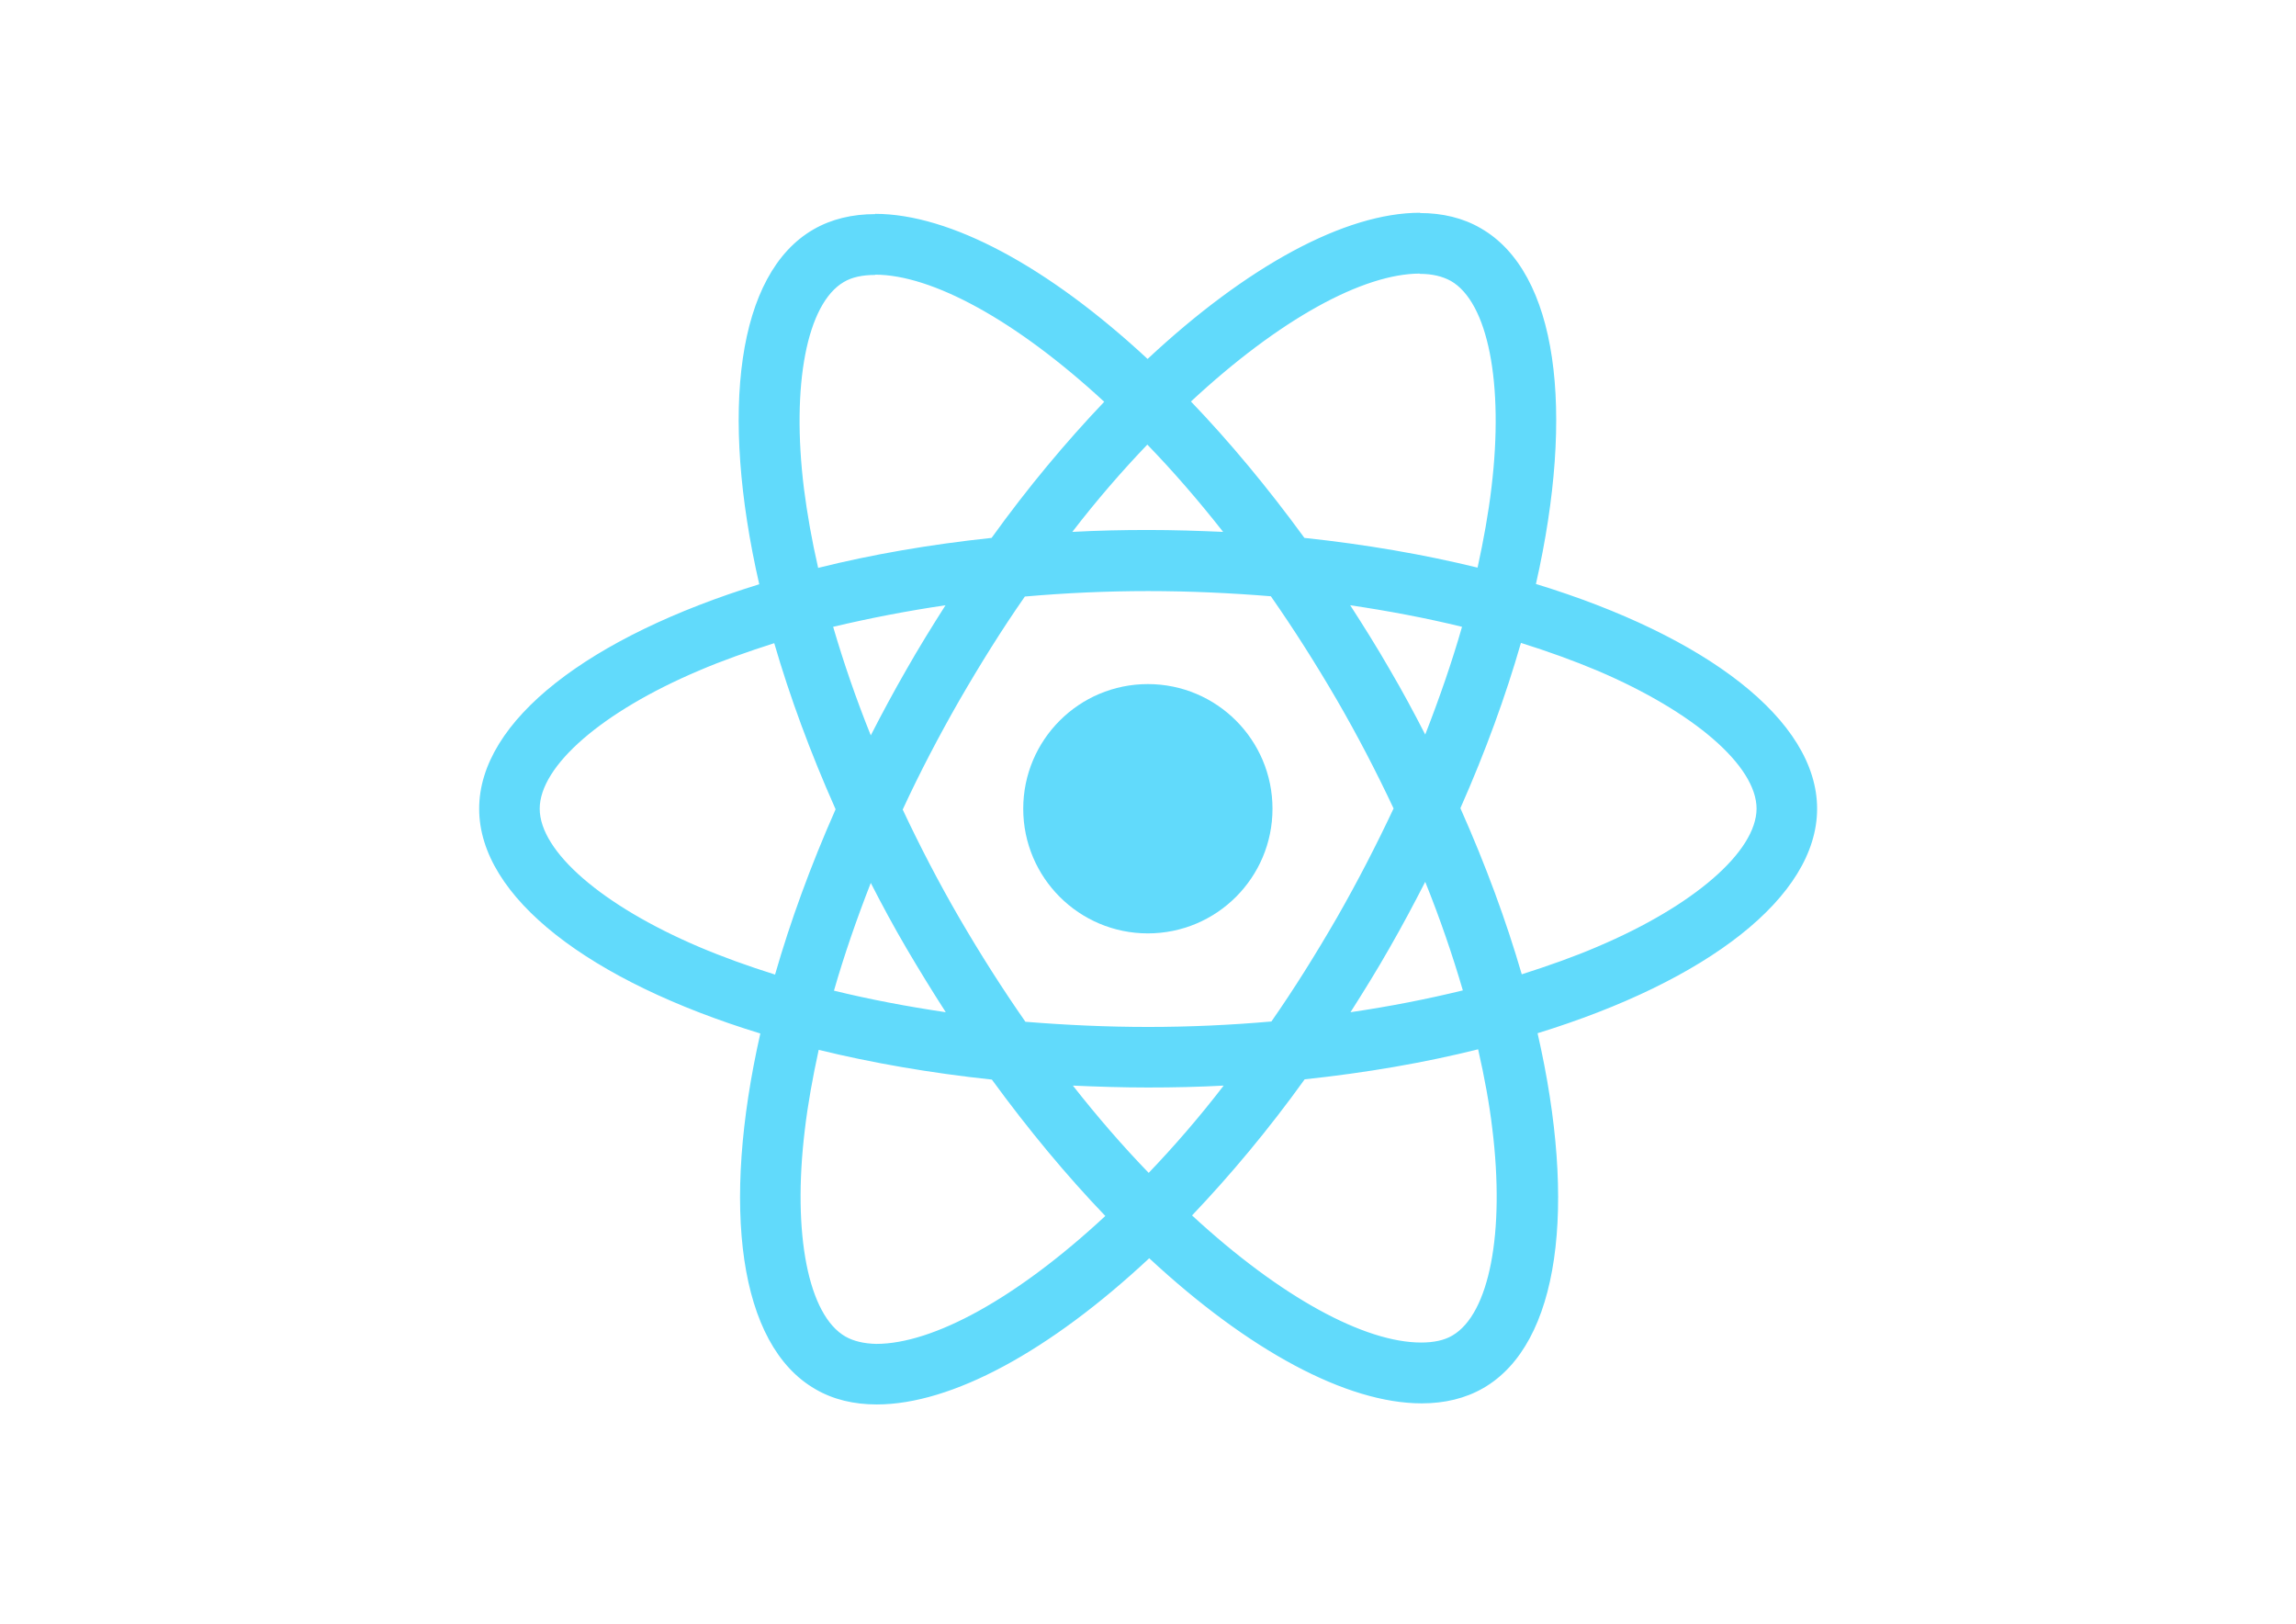
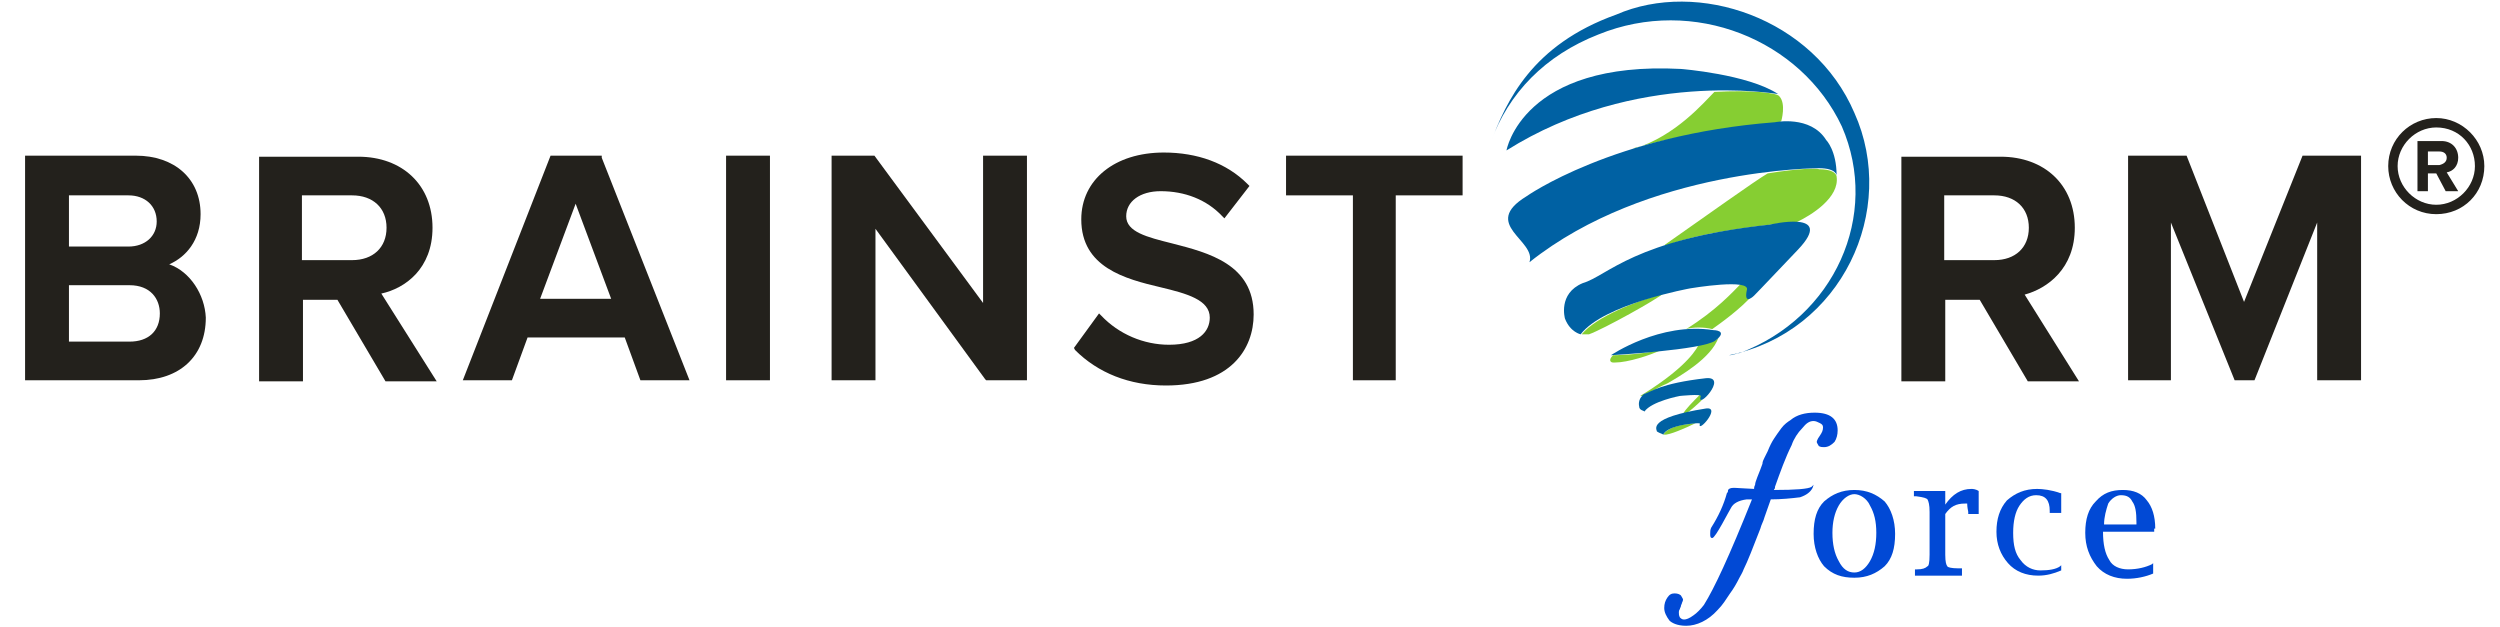
- <svg xmlns="http://www.w3.org/2000/svg" viewBox="0 0 841.9 595.3">
-   <g fill="#61DAFB">
-     <path d="M666.3 296.5c0-32.5-40.7-63.3-103.1-82.4 14.4-63.6 8-114.2-20.2-130.4-6.5-3.8-14.1-5.6-22.4-5.6v22.3c4.6 0 8.3.9 11.4 2.6 13.6 7.8 19.5 37.5 14.9 75.7-1.1 9.4-2.9 19.3-5.1 29.4-19.6-4.8-41-8.5-63.5-10.9-13.5-18.5-27.5-35.3-41.6-50 32.6-30.3 63.2-46.9 84-46.9V78c-27.5 0-63.5 19.6-99.9 53.6-36.4-33.8-72.4-53.2-99.9-53.2v22.3c20.7 0 51.4 16.5 84 46.6-14 14.7-28 31.4-41.3 49.9-22.6 2.4-44 6.1-63.6 11-2.3-10-4-19.7-5.2-29-4.7-38.2 1.1-67.9 14.6-75.8 3-1.8 6.9-2.6 11.5-2.6V78.5c-8.4 0-16 1.8-22.6 5.6-28.1 16.2-34.4 66.7-19.9 130.1-62.2 19.2-102.7 49.9-102.7 82.3 0 32.5 40.7 63.3 103.1 82.4-14.4 63.6-8 114.2 20.2 130.4 6.5 3.8 14.1 5.6 22.5 5.6 27.5 0 63.5-19.6 99.9-53.6 36.4 33.8 72.4 53.2 99.9 53.2 8.4 0 16-1.8 22.6-5.6 28.1-16.2 34.4-66.7 19.9-130.1 62-19.1 102.5-49.9 102.5-82.3zm-130.2-66.7c-3.7 12.9-8.3 26.2-13.5 39.5-4.1-8-8.4-16-13.1-24-4.6-8-9.5-15.8-14.4-23.4 14.2 2.1 27.9 4.7 41 7.9zm-45.8 106.5c-7.8 13.5-15.8 26.3-24.1 38.2-14.9 1.3-30 2-45.2 2-15.1 0-30.2-.7-45-1.9-8.3-11.9-16.4-24.6-24.2-38-7.6-13.1-14.5-26.4-20.8-39.8 6.2-13.4 13.2-26.8 20.7-39.9 7.8-13.5 15.8-26.3 24.1-38.2 14.9-1.3 30-2 45.2-2 15.1 0 30.2.7 45 1.9 8.3 11.9 16.4 24.6 24.2 38 7.6 13.1 14.5 26.4 20.8 39.8-6.3 13.4-13.2 26.8-20.7 39.9zm32.3-13c5.4 13.4 10 26.8 13.8 39.8-13.1 3.2-26.9 5.9-41.2 8 4.9-7.7 9.8-15.6 14.4-23.7 4.6-8 8.9-16.1 13-24.1zM421.2 430c-9.3-9.6-18.6-20.3-27.8-32 9 .4 18.2.7 27.5.7 9.4 0 18.7-.2 27.8-.7-9 11.7-18.3 22.4-27.5 32zm-74.4-58.9c-14.2-2.1-27.9-4.7-41-7.9 3.7-12.9 8.3-26.2 13.5-39.5 4.1 8 8.4 16 13.1 24 4.7 8 9.5 15.8 14.4 23.4zM420.7 163c9.3 9.6 18.6 20.3 27.8 32-9-.4-18.2-.7-27.5-.7-9.4 0-18.7.2-27.8.7 9-11.7 18.3-22.4 27.5-32zm-74 58.9c-4.9 7.7-9.8 15.6-14.4 23.7-4.6 8-8.9 16-13 24-5.4-13.4-10-26.8-13.8-39.8 13.1-3.1 26.9-5.8 41.2-7.9zm-90.5 125.2c-35.4-15.1-58.3-34.9-58.3-50.6 0-15.7 22.9-35.6 58.3-50.6 8.6-3.7 18-7 27.7-10.1 5.7 19.6 13.2 40 22.5 60.9-9.2 20.8-16.6 41.1-22.2 60.6-9.9-3.1-19.3-6.5-28-10.2zM310 490c-13.6-7.8-19.5-37.5-14.9-75.7 1.1-9.4 2.9-19.3 5.1-29.4 19.6 4.8 41 8.5 63.5 10.9 13.5 18.5 27.5 35.3 41.6 50-32.6 30.3-63.2 46.9-84 46.9-4.5-.1-8.3-1-11.3-2.7zm237.2-76.2c4.7 38.2-1.1 67.9-14.6 75.8-3 1.8-6.9 2.6-11.5 2.6-20.7 0-51.4-16.5-84-46.6 14-14.7 28-31.4 41.3-49.9 22.6-2.4 44-6.1 63.6-11 2.3 10.1 4.1 19.8 5.2 29.1zm38.5-66.7c-8.6 3.7-18 7-27.7 10.1-5.7-19.6-13.2-40-22.5-60.9 9.2-20.8 16.6-41.1 22.2-60.6 9.9 3.1 19.3 6.5 28.1 10.2 35.4 15.1 58.3 34.9 58.3 50.6-.1 15.7-23 35.6-58.4 50.6zM320.8 78.4z" />
-     <circle cx="420.9" cy="296.5" r="45.7" />
-     <path d="M520.5 78.1z" />
+ <svg xmlns="http://www.w3.org/2000/svg" version="1.1" id="Layer_1" x="0px" y="0px" viewBox="0 0 239.3 60" style="enable-background:new 0 0 239.3 60;" xml:space="preserve">
+   <style type="text/css">
+ 	.st0{fill:#0149D5;}
+ 	.st1{fill-rule:evenodd;clip-rule:evenodd;fill:#86CE32;}
+ 	.st2{fill-rule:evenodd;clip-rule:evenodd;fill:#0061A3;}
+ 	.st3{fill:#23211C;}
+ </style>
+   <g>
+     <path class="st0" d="M172.5,41c0.4-0.5,0.7-0.7,1.1-0.7c0.2,0,0.4,0.1,0.6,0.2c0.2,0.1,0.3,0.2,0.3,0.4c0,0.3-0.1,0.5-0.3,0.8   c-0.3,0.4-0.3,0.6-0.3,0.6c0,0.1,0.1,0.2,0.2,0.4l0,0c0.2,0.1,0.3,0.1,0.5,0.1c0.4,0,0.7-0.2,1-0.5c0.2-0.3,0.3-0.7,0.3-1.1   c0-1.1-0.7-1.7-2.2-1.7c-0.9,0-1.7,0.2-2.3,0.7c-0.3,0.2-0.6,0.4-0.9,0.8c-0.3,0.4-0.5,0.7-0.7,1s-0.4,0.7-0.6,1.2   c-0.1,0.2-0.2,0.4-0.3,0.6s-0.2,0.4-0.2,0.6c-0.1,0.3-0.3,0.8-0.5,1.3c-0.1,0.3-0.2,0.5-0.2,0.7c-0.1,0.2-0.1,0.3-0.1,0.4l-1.8-0.1   h-0.2c-0.1,0-0.2,0-0.4,0.1c-0.1,0.1-0.1,0.1-0.1,0.2s0,0.1-0.1,0.2c-0.3,1.1-0.8,2.2-1.5,3.3c-0.1,0.2-0.1,0.4-0.1,0.6   s0,0.4,0.2,0.4c0.3,0,1.6-2.6,1.8-2.9c0.2-0.4,0.7-0.7,1.5-0.8h0.5c-2.2,5.5-3.6,8.5-4.6,10.1c-0.3,0.4-0.7,0.8-1,1   c-0.4,0.3-0.7,0.4-0.9,0.4s-0.3-0.1-0.4-0.2c-0.1-0.2-0.1-0.3-0.1-0.5c0,0,0-0.2,0.1-0.3c0-0.1,0.1-0.2,0.1-0.3s0.1-0.2,0.1-0.3   c0.1-0.2,0.1-0.3,0.1-0.3c0-0.1-0.1-0.2-0.2-0.4c-0.1-0.1-0.3-0.2-0.6-0.2s-0.5,0.1-0.7,0.4c-0.2,0.3-0.3,0.6-0.3,1   s0.2,0.8,0.5,1.2c0.2,0.2,0.7,0.5,1.6,0.5c1,0,2.1-0.5,3-1.5c0.5-0.5,0.8-1,1.2-1.6c0.3-0.4,0.6-0.9,0.9-1.5   c0.1-0.2,0.3-0.5,0.4-0.8c0.4-0.8,0.9-2.1,1.6-3.9c0.1-0.4,0.3-0.7,0.4-1.1l0.6-1.7c1,0,2-0.1,2.8-0.2c0.6-0.2,1-0.5,1.2-0.9   l0.1-0.3l-0.2,0.2c-0.3,0.2-1.5,0.3-3.6,0.3l0,0c0-0.1,0.1-0.1,0.1-0.2v-0.1c0.5-1.4,1-2.8,1.6-4C171.7,42,172.1,41.4,172.5,41z" />
+     <path class="st0" d="M177.5,46.9c-1.2,0-2.1,0.4-2.9,1.1c-0.7,0.7-1,1.7-1,3.1c0,1.3,0.4,2.4,1,3.1c0.8,0.8,1.7,1.1,2.9,1.1   s2.1-0.4,2.9-1.1c0.7-0.7,1-1.7,1-3.1c0-1.3-0.4-2.4-1-3.1C179.6,47.3,178.7,46.9,177.5,46.9z M176,48.4c0.4-0.7,1-1.1,1.5-1.1   s1.2,0.4,1.5,1.1c0.4,0.7,0.6,1.5,0.6,2.6s-0.2,2-0.6,2.7c-0.4,0.7-0.9,1.1-1.5,1.1s-1.1-0.3-1.5-1.1c-0.4-0.7-0.6-1.6-0.6-2.7   C175.4,50,175.6,49.1,176,48.4z" />
+     <path class="st0" d="M188.7,46.8c-1,0-1.8,0.5-2.5,1.5V47h-3v0.5h0.2c0.8,0.1,1,0.2,1.1,0.3c0.1,0.2,0.2,0.5,0.2,1.2v4.1   c0,0.8-0.1,1.1-0.2,1.1c-0.2,0.2-0.5,0.3-1,0.3h-0.2v0.6h4.5v-0.7h-0.4c-0.6,0-1-0.1-1-0.2c-0.1-0.1-0.2-0.4-0.2-1.1v-3.9   c0.5-0.7,1-1,1.9-1c0.2,0,0.2,0,0.2,0c0,0.1,0,0.3,0.1,0.8v0.2h1V47l0,0C189.1,46.8,188.8,46.8,188.7,46.8z" />
+     <path class="st0" d="M195,46.8c-1.2,0-2.1,0.4-2.9,1.1c-0.7,0.8-1,1.8-1,3s0.4,2.2,1.1,3c0.7,0.8,1.7,1.2,2.9,1.2   c0.8,0,1.5-0.2,2.2-0.5l0,0v-0.5l-0.1,0.1c-0.4,0.3-1.1,0.4-1.9,0.4c-0.7,0-1.4-0.3-1.9-1c-0.5-0.6-0.7-1.4-0.7-2.6   c0-1.1,0.2-2,0.6-2.6c0.4-0.6,0.9-1,1.6-1c0.9,0,1.3,0.5,1.3,1.5v0.2h1.1v-1.9h-0.1C196.4,46.9,195.5,46.8,195,46.8z" />
+     <path class="st0" d="M206.3,50.6c0-1.2-0.3-2.1-0.8-2.7c-0.5-0.7-1.3-1-2.3-1c-1.1,0-1.9,0.3-2.6,1.1c-0.7,0.7-1,1.7-1,3   s0.4,2.3,1.1,3.2c0.7,0.8,1.7,1.2,2.9,1.2c0.9,0,1.8-0.2,2.5-0.5l0,0v-1L206,54c-0.6,0.3-1.4,0.5-2.3,0.5c-0.8,0-1.5-0.3-1.8-0.9   c-0.4-0.6-0.6-1.5-0.6-2.7h4.9v-0.3C206.2,50.6,206.3,50.6,206.3,50.6z M201.8,48.2c0.3-0.5,0.8-0.8,1.2-0.8c0.6,0,0.9,0.2,1.1,0.6   c0.3,0.4,0.4,1,0.4,2v0.2h-3.1C201.4,49.5,201.6,48.8,201.8,48.2z" />
+   </g>
+   <g>
+     <path class="st1" d="M164.1,8.8c-1,1-3.7,4.2-7.6,5.4h-0.2c3.7-1,8.3-2,13.7-2.4c0,0,0.2,0,0.5-0.2c0,0,0.5-1.7-0.2-2.4l0,0   C170.1,8.9,167.7,8.6,164.1,8.8L164.1,8.8z M170.2,9L170.2,9L170.2,9L170.2,9z M162.1,40.6c-0.6,0.3-2.4,1.1-2.8,1h-0.1   c0.6-0.9,2.4-1,2.4-1s0.5-0.1,0.7-0.1L162.1,40.6z M162.7,37.8c-0.7,0.7-1.3,1.3-1.6,1.8c0,0,0.4,0.1,0.4-0.1   c0.2-0.1,1-0.8,1.5-1.3c-0.2,0.2-0.2,0.1-0.1-0.2C163,37.9,163,37.8,162.7,37.8L162.7,37.8z M159,33.5c-1,0.5-3.2,1.2-4.4,1.2h-0.2   c-0.2,0-0.5-0.2,0-0.7C154.5,34,156.7,34,159,33.5L159,33.5z M154.5,34L154.5,34c0,0,0,0,0-0.2C154.5,34,154.5,34,154.5,34   L154.5,34z M162.6,33c-0.5,1-2,2.7-5.6,4.9c0,0,0,0,0.2,0c0,0,0.2,0,0.2-0.2c0.5,0,1-0.5,2.2-1l0,0c1.2-0.7,4.2-2.4,4.9-4.4   l-0.2,0.2C164.1,32.7,163.4,32.7,162.6,33L162.6,33z M166.6,27.2c-0.7,0.7-2.3,2.5-5.2,4.3c0.7-0.2,1.7-0.2,2.5,0l0,0   c0.7-0.5,2.7-1.9,4-3.4c-0.2,0.2-0.8,0.9-0.5-0.3c0.1-0.3-0.2-0.6-0.7-0.6C166.7,27.2,166.6,27.2,166.6,27.2z M159.2,28.1   c-0.5,0.5-5.7,3.4-7.1,3.9c-0.2,0-0.5,0-0.7,0l0,0l0,0C152.8,30.3,156.7,28.8,159.2,28.1L159.2,28.1z M169.2,16.6   c-1.2,0.7-5.8,4-9.8,6.8c-0.1,0,0,0.1,0.1,0.1c2.4-0.9,5.7-1.5,10-2l0,0c0,0,1.3-0.2,2.4-0.2l0,0c1.5-0.7,4.2-2.4,3.9-4.4   c0,0,0-0.7-1.7-0.7C174.1,16.1,172.2,16.1,169.2,16.6L169.2,16.6z" />
+     <path class="st2" d="M158.6,41.3c0-0.2-1-1.3,4.7-2.2c1.5-0.2-0.8,2.4-0.6,1.5c0.2-0.2-1.1,0-1.1,0s-2,0.2-2.4,1   C159.1,41.5,158.9,41.5,158.6,41.3L158.6,41.3z M144.2,14.4c0,0,1.5-8.6,16.7-7.8c0,0,6.4,0.5,9.3,2.4   C170.1,9,156.6,6.6,144.2,14.4L144.2,14.4z M146.1,18.8c0,0,8.3-5.9,23.8-7.1c0,0,3.4-0.7,4.9,1.7c0,0,1,1,1,3.4c0,0,0-0.7-1.7-0.7   c0,0-16.4,0-27.7,9C147.1,23,141.7,21.5,146.1,18.8L146.1,18.8z M149.8,30.5c0,0-0.7-2.4,1.7-3.4c2.4-0.7,4.9-4.2,17.9-5.6   c0,0,6.4-1.5,2.7,2.4s-4.2,4.4-4.2,4.4s-1,1-0.7-0.5c0.5-1.2-5.4-0.2-5.4-0.2s-8.3,1.5-10.5,4.4C151.3,32,150.3,31.8,149.8,30.5   L149.8,30.5z M154.2,34c0,0,4.7-3.2,9.8-2.4c0,0,1.5,0,0.2,1C163,33.5,154.2,34,154.2,34L154.2,34z M156.9,38.9   c0,0-0.2-0.7,0.5-1.2c0.7-0.2,1.5-1,5.9-1.5c2.2-0.2-1,3.2-0.5,1.7c0-0.2-2,0-2,0s-2.7,0.5-3.4,1.5   C157.4,39.3,156.9,39.3,156.9,38.9L156.9,38.9z" />
+     <path class="st2" d="M177.5,10.8c4.2,9.3-1.2,21-12,23.2c0.5,0,0.7-0.2,1-0.2c9.1-3.4,13.5-13.2,9.8-21.7   c-3.9-8.3-14.2-12.5-23.3-8.8c-5.1,2-8.6,5.6-10.3,10.3c1.5-3.9,3.9-9.3,12-12.2C162.5-2,173.6,1.7,177.5,10.8L177.5,10.8z" />
+   </g>
+   <g>
+     <path class="st3" d="M16.2,25.3c1.6-0.7,3-2.3,3-4.8c0-3.4-2.5-5.6-6.2-5.6H2.4v21.5h10.9c3.9,0,6.4-2.3,6.4-6   C19.6,28.2,18.2,26,16.2,25.3z M12.3,23.6H6.6v-4.9h5.7c1.6,0,2.7,1,2.7,2.5C15,22.6,13.9,23.6,12.3,23.6z M6.6,27.3h5.8   c2,0,2.9,1.3,2.9,2.7c0,1.7-1.1,2.7-2.9,2.7H6.6V27.3z" />
+     <path class="st3" d="M41.4,21.8c0-4.1-2.9-6.8-7.1-6.8h-9.5v21.5H29v-7.8h3.3l4.6,7.8h4.9l-5.3-8.4C38.8,27.6,41.4,25.7,41.4,21.8z    M28.9,18.7h4.8c2,0,3.3,1.2,3.3,3.1s-1.3,3.1-3.3,3.1h-4.8C28.9,24.9,28.9,18.7,28.9,18.7z" />
+     <path class="st3" d="M57.6,14.9h-4.9l-8.4,21.5H49l1.5-4.1h9.3l1.5,4.1H66l-8.4-21.3V14.9z M58.5,28.6h-6.8l3.4-9.1L58.5,28.6z" />
+     <rect x="69.5" y="14.9" class="st3" width="4.2" height="21.5" />
+     <polygon class="st3" points="94.1,29 83.7,14.9 79.6,14.9 79.6,36.4 83.8,36.4 83.8,21.9 94.3,36.3 94.4,36.4 98.3,36.4 98.3,14.9    94.1,14.9  " />
+     <path class="st3" d="M112.2,23.3c-2.4-0.6-4.4-1.1-4.4-2.6c0-1.4,1.3-2.4,3.3-2.4c2.3,0,4.4,0.8,5.9,2.4l0.2,0.2l2.4-3.1l-0.2-0.2   c-2-2-4.8-3-8-3c-4.7,0-7.9,2.6-7.9,6.4c0,4.6,4.2,5.7,7.6,6.5c2.5,0.6,4.7,1.2,4.7,2.9c0,1.3-1,2.6-3.9,2.6c-2.4,0-4.8-1-6.5-2.8   l-0.2-0.2l-2.4,3.3l0.1,0.2c2.2,2.2,5.2,3.4,8.7,3.4c6.2,0,8.4-3.5,8.4-6.8C120,25.3,115.7,24.2,112.2,23.3z" />
+     <polygon class="st3" points="123.1,18.7 129.5,18.7 129.5,36.4 133.6,36.4 133.6,18.7 140,18.7 140,14.9 123.1,14.9  " />
+   </g>
+   <g>
+     <path class="st3" d="M198.6,21.8c0-4.1-2.9-6.8-7.1-6.8H182v21.5h4.2v-7.8h3.3l4.6,7.8h4.9l-5.2-8.3   C196,27.6,198.6,25.7,198.6,21.8z M186.1,18.7h4.8c2,0,3.3,1.2,3.3,3.1s-1.3,3.1-3.3,3.1h-4.8V18.7z" />
+     <polygon class="st3" points="220.4,14.9 214.8,28.9 209.3,14.9 203.7,14.9 203.7,36.4 207.8,36.4 207.8,21.3 213.9,36.4    215.8,36.4 221.8,21.3 221.8,36.4 226,36.4 226,14.9  " />
+   </g>
+   <g>
+     <g>
+       <g>
+         <path class="st3" d="M233.2,20.5c-2.6,0-4.6-2.1-4.6-4.6c0-2.6,2.1-4.6,4.6-4.6c2.5,0,4.6,2.1,4.6,4.6     C237.8,18.5,235.8,20.5,233.2,20.5z M233.2,12.2c-2,0-3.7,1.7-3.7,3.7s1.7,3.7,3.7,3.7s3.7-1.7,3.7-3.7S235.4,12.2,233.2,12.2z" />
+       </g>
+     </g>
+     <g>
+       <path class="st3" d="M234.1,18.3l-0.9-1.7h-0.8v1.7h-1v-4.8h2.3c1,0,1.6,0.7,1.6,1.6c0,0.8-0.5,1.3-1.1,1.4l1.1,1.8H234.1z     M234.2,15.1c0-0.4-0.3-0.6-0.7-0.6h-1.1v1.3h1.1C233.9,15.7,234.2,15.5,234.2,15.1z" />
+     </g>
  </g>
</svg>
